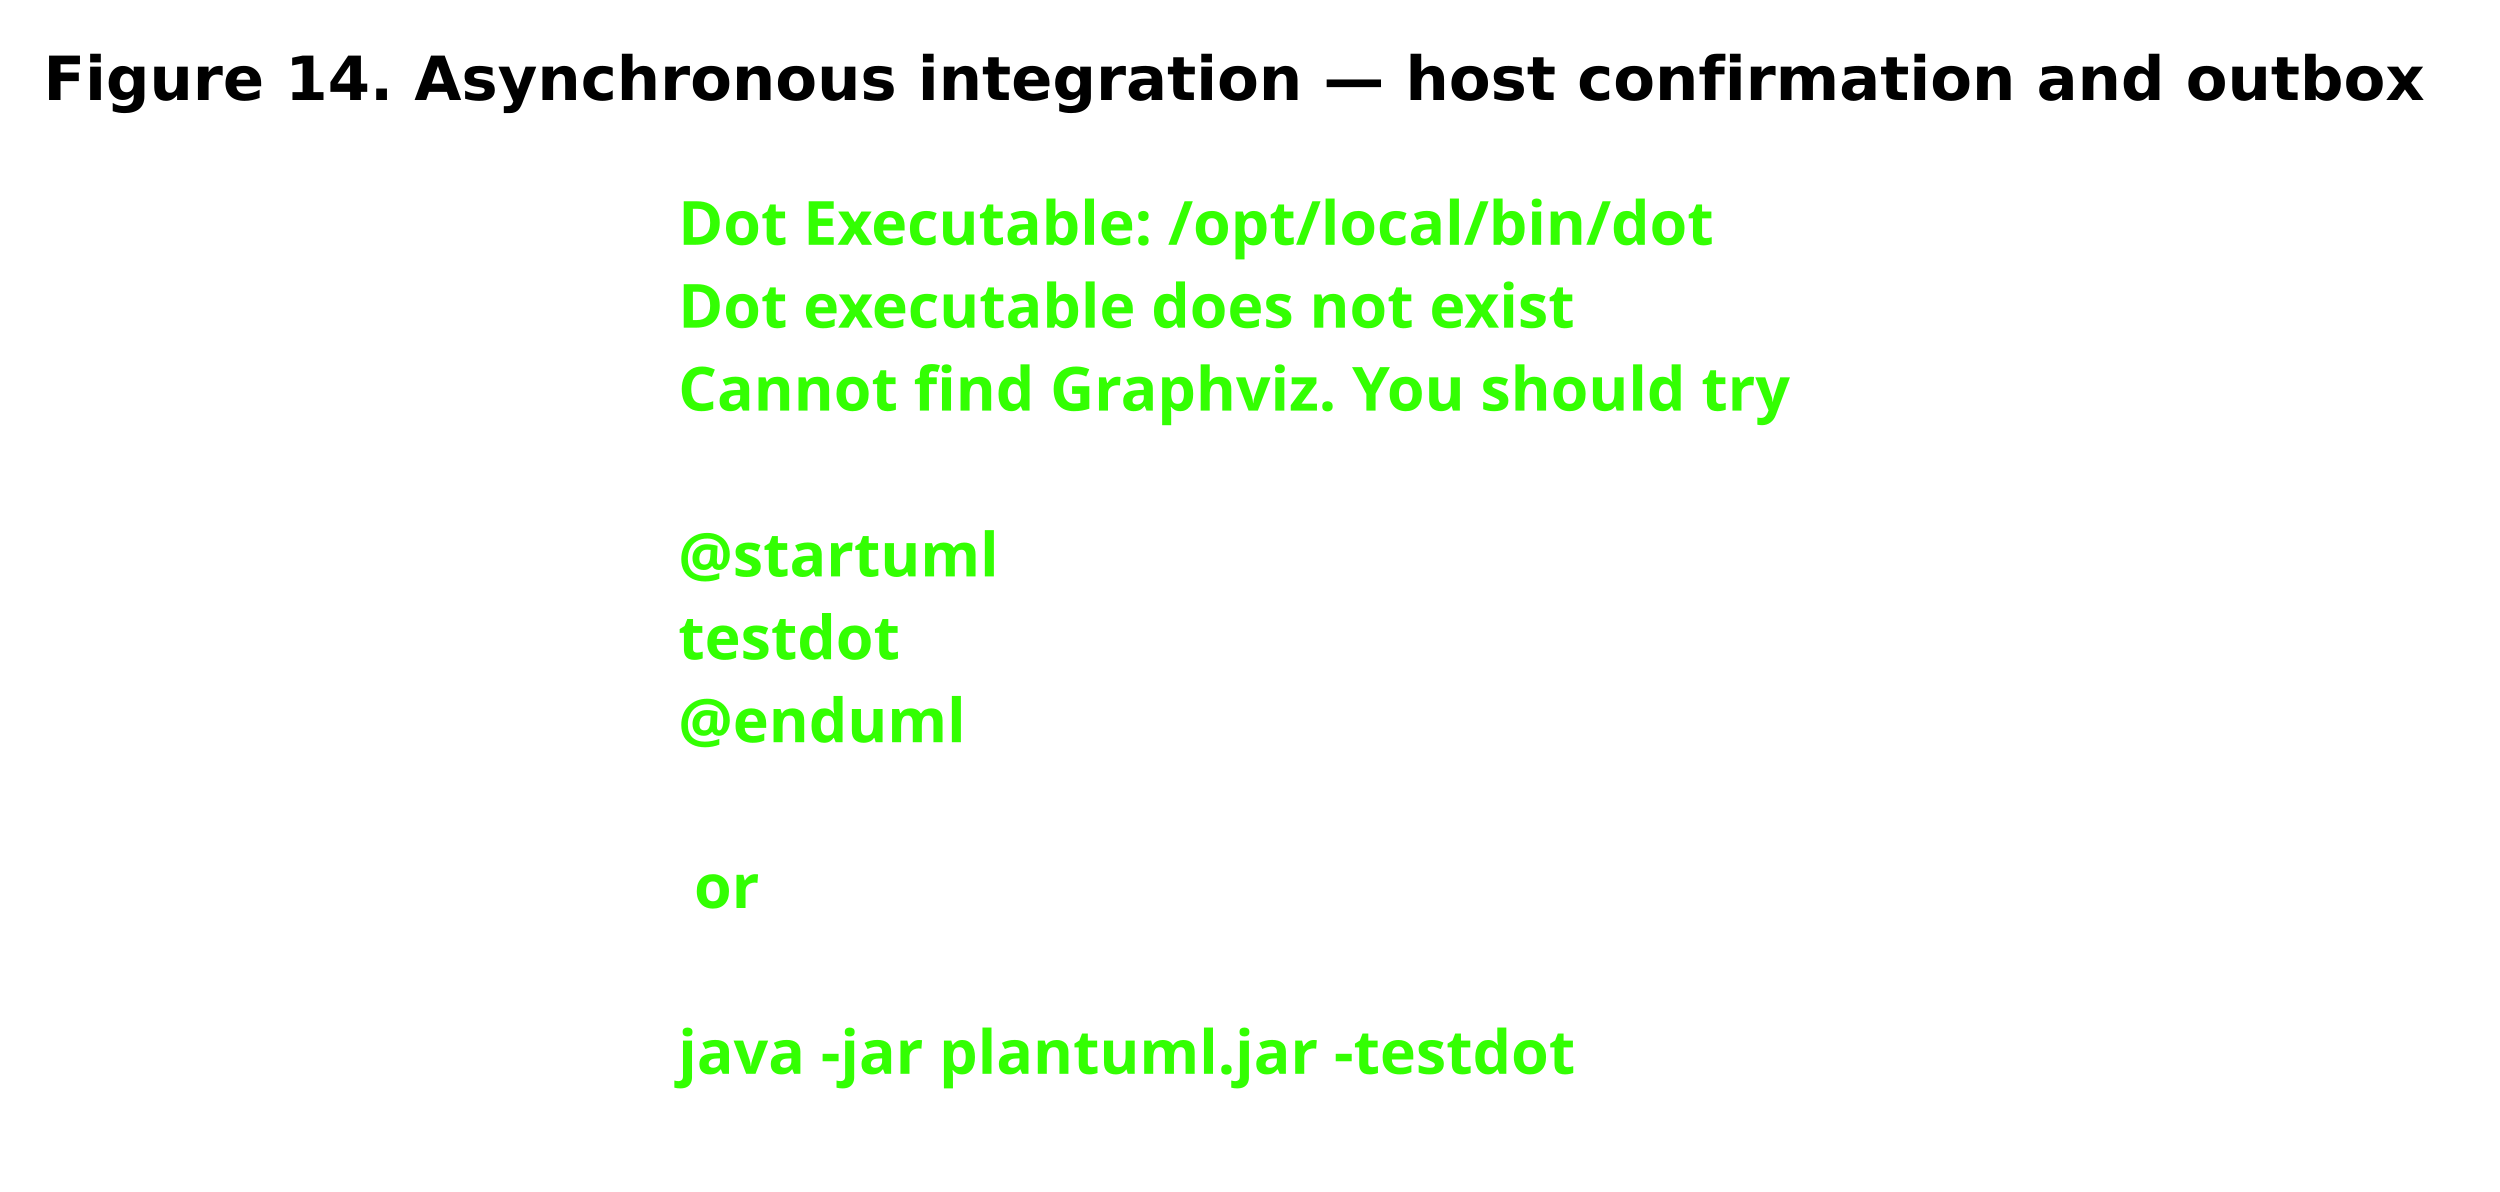
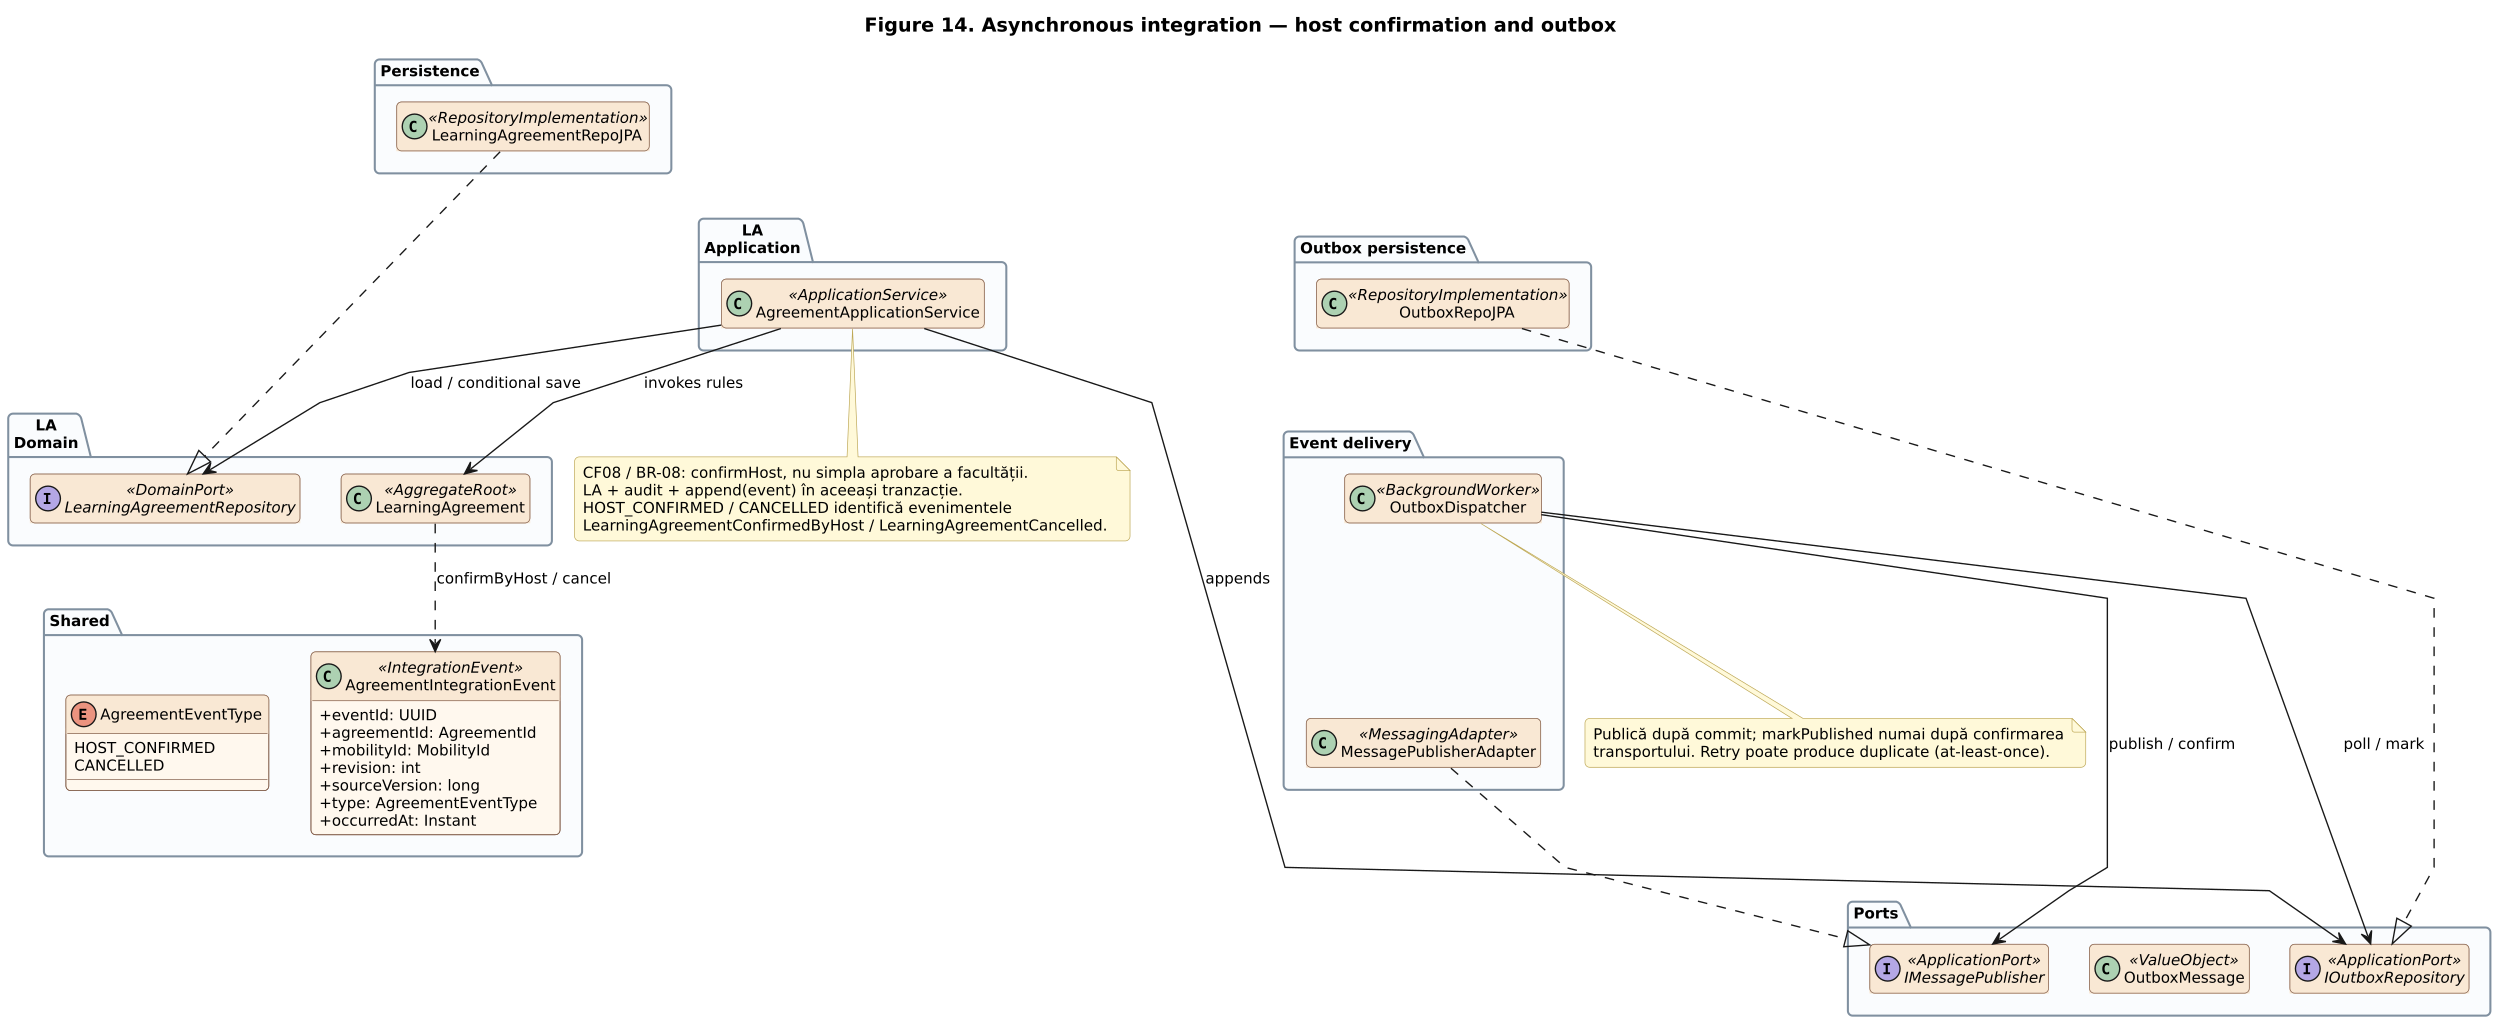
- <svg xmlns="http://www.w3.org/2000/svg" contentStyleType="text/css" data-diagram-type="CLASS" height="274px" preserveAspectRatio="none" style="width:575px;height:274px;background:#FFFFFF;" version="1.1" viewBox="0 0 575 274" width="575px" zoomAndPan="magnify">
+ <svg xmlns="http://www.w3.org/2000/svg" contentStyleType="text/css" data-diagram-type="CLASS" height="746px" preserveAspectRatio="none" style="width:1821px;height:746px;background:#FFFFFF;" version="1.1" viewBox="0 0 1821 746" width="1821px" zoomAndPan="magnify">
  <defs />
  <g>
    <g class="title" data-source-line="1">
-       <text fill="#000000" font-family="DejaVu Sans" font-size="14" font-weight="bold" lengthAdjust="spacing" textLength="547.661" x="10" y="22.995">Figure 14. Asynchronous integration — host confirmation and outbox</text>
-     </g>
-     <text fill="#33FF02" font-family="sans-serif" font-size="14" font-weight="bold" lengthAdjust="spacing" textLength="238.433" x="155.993" y="56.297">Dot Executable: /opt/local/bin/dot</text>
-     <text fill="#33FF02" font-family="sans-serif" font-size="14" font-weight="bold" lengthAdjust="spacing" textLength="207.003" x="155.993" y="75.365">Dot executable does not exist</text>
-     <text fill="#33FF02" font-family="sans-serif" font-size="14" font-weight="bold" lengthAdjust="spacing" textLength="256.675" x="155.993" y="94.433">Cannot find Graphviz. You should try</text>
-     <text fill="#33FF02" font-family="sans-serif" font-size="14" font-weight="bold" lengthAdjust="spacing" textLength="3.64" x="155.993" y="113.501"> </text>
-     <text fill="#33FF02" font-family="sans-serif" font-size="14" font-weight="bold" lengthAdjust="spacing" textLength="73.696" x="155.993" y="132.569">@startuml</text>
-     <text fill="#33FF02" font-family="sans-serif" font-size="14" font-weight="bold" lengthAdjust="spacing" textLength="50.988" x="155.993" y="151.637">testdot</text>
-     <text fill="#33FF02" font-family="sans-serif" font-size="14" font-weight="bold" lengthAdjust="spacing" textLength="66.108" x="155.993" y="170.704">@enduml</text>
-     <text fill="#33FF02" font-family="sans-serif" font-size="14" font-weight="bold" lengthAdjust="spacing" textLength="3.64" x="155.993" y="189.772"> </text>
-     <text fill="#33FF02" font-family="sans-serif" font-size="14" font-weight="bold" lengthAdjust="spacing" textLength="15.022" x="159.633" y="208.84">or</text>
-     <text fill="#33FF02" font-family="sans-serif" font-size="14" font-weight="bold" lengthAdjust="spacing" textLength="3.64" x="155.993" y="227.908"> </text>
-     <text fill="#33FF02" font-family="sans-serif" font-size="14" font-weight="bold" lengthAdjust="spacing" textLength="206.303" x="155.993" y="246.976">java -jar plantuml.jar -testdot</text>
-     <text fill="#33FF02" font-family="sans-serif" font-size="14" font-weight="bold" lengthAdjust="spacing" textLength="3.64" x="155.993" y="266.044"> </text>
+       <text fill="#000000" font-family="DejaVu Sans" font-size="14" font-weight="bold" lengthAdjust="spacing" textLength="547.661" x="629.669" y="22.995">Figure 14. Asynchronous integration — host confirmation and outbox</text>
+     </g>
+     <g class="cluster" data-qualified-name="Shared" data-source-line="3" id="ent0002">
+       <path d="M35.5,443.797 L78.436,443.797 A5.25,5.25 0 0 1 81.936,447.297 L88.936,462.602 L420.5,462.602 A3.5,3.5 0 0 1 424,466.102 L424,620.297 A3.5,3.5 0 0 1 420.5,623.797 L35.5,623.797 A3.5,3.5 0 0 1 32,620.297 L32,447.297 A3.5,3.5 0 0 1 35.5,443.797" fill="#FAFCFE" style="stroke:#8090A0;stroke-width:1.5;" />
+       <line style="stroke:#8090A0;stroke-width:1.5;" x1="32" x2="88.936" y1="462.602" y2="462.602" />
+       <text fill="#000000" font-family="DejaVu Sans" font-size="11" font-weight="bold" lengthAdjust="spacing" textLength="43.935" x="36" y="456.007">Shared</text>
+     </g>
+     <g class="cluster" data-qualified-name="AgreementDomain" data-source-line="5" id="ent0022">
+       <path d="M9.5,301.297 L55.674,301.297 A5.25,5.25 0 0 1 59.174,304.797 L66.174,332.906 L398.5,332.906 A3.5,3.5 0 0 1 402,336.406 L402,393.797 A3.5,3.5 0 0 1 398.5,397.297 L9.5,397.297 A3.5,3.5 0 0 1 6,393.797 L6,304.797 A3.5,3.5 0 0 1 9.5,301.297" fill="#FAFCFE" style="stroke:#8090A0;stroke-width:1.5;" />
+       <line style="stroke:#8090A0;stroke-width:1.5;" x1="6" x2="66.174" y1="332.906" y2="332.906" />
+       <text fill="#000000" font-family="DejaVu Sans" font-size="11" font-weight="bold" lengthAdjust="spacing" textLength="15.523" x="25.826" y="313.507">LA</text>
+       <text fill="#000000" font-family="DejaVu Sans" font-size="11" font-weight="bold" lengthAdjust="spacing" textLength="47.174" x="10" y="326.312">Domain</text>
+     </g>
+     <g class="cluster" data-qualified-name="OutboxContract" data-source-line="4" id="ent0041">
+       <path d="M1349.5,656.797 L1381.35,656.797 A5.25,5.25 0 0 1 1384.85,660.297 L1391.85,675.602 L1810.5,675.602 A3.5,3.5 0 0 1 1814,679.102 L1814,736.297 A3.5,3.5 0 0 1 1810.5,739.797 L1349.5,739.797 A3.5,3.5 0 0 1 1346,736.297 L1346,660.297 A3.5,3.5 0 0 1 1349.5,656.797" fill="#FAFCFE" style="stroke:#8090A0;stroke-width:1.5;" />
+       <line style="stroke:#8090A0;stroke-width:1.5;" x1="1346" x2="1391.85" y1="675.602" y2="675.602" />
+       <text fill="#000000" font-family="DejaVu Sans" font-size="11" font-weight="bold" lengthAdjust="spacing" textLength="32.85" x="1350" y="669.007">Ports</text>
+     </g>
+     <g class="cluster" data-qualified-name="AgreementApplication" data-source-line="16" id="ent0048">
+       <path d="M512.5,159.297 L581.663,159.297 A5.25,5.25 0 0 1 585.163,162.797 L592.163,190.906 L729.5,190.906 A3.5,3.5 0 0 1 733,194.406 L733,251.797 A3.5,3.5 0 0 1 729.5,255.297 L512.5,255.297 A3.5,3.5 0 0 1 509,251.797 L509,162.797 A3.5,3.5 0 0 1 512.5,159.297" fill="#FAFCFE" style="stroke:#8090A0;stroke-width:1.5;" />
+       <line style="stroke:#8090A0;stroke-width:1.5;" x1="509" x2="592.163" y1="190.906" y2="190.906" />
+       <text fill="#000000" font-family="DejaVu Sans" font-size="11" font-weight="bold" lengthAdjust="spacing" textLength="15.523" x="540.32" y="171.507">LA</text>
+       <text fill="#000000" font-family="DejaVu Sans" font-size="11" font-weight="bold" lengthAdjust="spacing" textLength="70.163" x="513" y="184.312">Application</text>
+     </g>
+     <g class="cluster" data-qualified-name="AgreementPersistence" data-source-line="29" id="ent0050">
+       <path d="M276.5,43.297 L347.843,43.297 A5.25,5.25 0 0 1 351.343,46.797 L358.343,62.102 L485.5,62.102 A3.5,3.5 0 0 1 489,65.602 L489,122.797 A3.5,3.5 0 0 1 485.5,126.297 L276.5,126.297 A3.5,3.5 0 0 1 273,122.797 L273,46.797 A3.5,3.5 0 0 1 276.5,43.297" fill="#FAFCFE" style="stroke:#8090A0;stroke-width:1.5;" />
+       <line style="stroke:#8090A0;stroke-width:1.5;" x1="273" x2="358.343" y1="62.102" y2="62.102" />
+       <text fill="#000000" font-family="DejaVu Sans" font-size="11" font-weight="bold" lengthAdjust="spacing" textLength="72.343" x="277" y="55.507">Persistence</text>
+     </g>
+     <g class="cluster" data-qualified-name="OutboxPersistence" data-source-line="40" id="ent0054">
+       <path d="M946.5,172.297 L1066.452,172.297 A5.25,5.25 0 0 1 1069.952,175.797 L1076.952,191.102 L1155.5,191.102 A3.5,3.5 0 0 1 1159,194.602 L1159,251.797 A3.5,3.5 0 0 1 1155.5,255.297 L946.5,255.297 A3.5,3.5 0 0 1 943,251.797 L943,175.797 A3.5,3.5 0 0 1 946.5,172.297" fill="#FAFCFE" style="stroke:#8090A0;stroke-width:1.5;" />
+       <line style="stroke:#8090A0;stroke-width:1.5;" x1="943" x2="1076.952" y1="191.102" y2="191.102" />
+       <text fill="#000000" font-family="DejaVu Sans" font-size="11" font-weight="bold" lengthAdjust="spacing" textLength="120.952" x="947" y="184.507">Outbox persistence</text>
+     </g>
+     <g class="cluster" data-qualified-name="AgreementDelivery" data-source-line="47" id="ent0056">
+       <path d="M938.5,314.297 L1026.666,314.297 A5.25,5.25 0 0 1 1030.166,317.797 L1037.166,333.102 L1135.5,333.102 A3.5,3.5 0 0 1 1139,336.602 L1139,571.797 A3.5,3.5 0 0 1 1135.5,575.297 L938.5,575.297 A3.5,3.5 0 0 1 935,571.797 L935,317.797 A3.5,3.5 0 0 1 938.5,314.297" fill="#FAFCFE" style="stroke:#8090A0;stroke-width:1.5;" />
+       <line style="stroke:#8090A0;stroke-width:1.5;" x1="935" x2="1037.166" y1="333.102" y2="333.102" />
+       <text fill="#000000" font-family="DejaVu Sans" font-size="11" font-weight="bold" lengthAdjust="spacing" textLength="89.165" x="939" y="326.507">Event delivery</text>
+     </g>
+     <g class="entity" data-qualified-name="Shared.AgreementIntegrationEvent" data-source-line="48" id="ent0014">
+       <rect fill="#FFF8EE" height="133.242" rx="3.5" ry="3.5" style="stroke:#805B47;stroke-width:0.5;" width="181.458" x="226.5" y="474.797" />
+       <rect fill="#F9E8D4" height="35.609" rx="3.5" ry="3.5" style="stroke:#F9E8D4;stroke-width:0.5;" width="181.458" x="226.5" y="474.797" />
+       <rect fill="#F9E8D4" height="3.5" style="stroke:#F9E8D4;stroke-width:0.5;" width="181.458" x="226.5" y="506.906" />
+       <rect fill="none" height="133.242" rx="3.5" ry="3.5" style="stroke:#805B47;stroke-width:0.5;" width="181.458" x="226.5" y="474.797" />
+       <ellipse cx="239.5" cy="492.602" fill="#ADD1B2" rx="9" ry="9" style="stroke:#181818;stroke-width:1;" />
+       <path d="M240.812,496.367 Q240.438,496.57 240.016,496.664 Q239.609,496.758 239.141,496.758 Q237.531,496.758 236.672,495.695 Q235.812,494.617 235.812,492.602 Q235.812,490.57 236.672,489.508 Q237.531,488.43 239.141,488.43 Q239.609,488.43 240.016,488.539 Q240.438,488.633 240.812,488.82 L240.812,490.586 Q240.391,490.211 240,490.039 Q239.625,489.867 239.219,489.867 Q238.359,489.867 237.906,490.555 Q237.469,491.242 237.469,492.602 Q237.469,493.961 237.906,494.648 Q238.359,495.336 239.219,495.336 Q239.625,495.336 240,495.164 Q240.391,494.992 240.812,494.602 L240.812,496.367 Z " fill="#000000" />
+       <text fill="#000000" font-family="DejaVu Sans" font-size="11" font-style="italic" lengthAdjust="spacing" textLength="105.703" x="275.377" y="490.007">«IntegrationEvent»</text>
+       <text fill="#000000" font-family="DejaVu Sans" font-size="11" lengthAdjust="spacing" textLength="153.458" x="251.5" y="502.812">AgreementIntegrationEvent</text>
+       <line style="stroke:#805B47;stroke-width:0.5;" x1="227.5" x2="406.957" y1="510.406" y2="510.406" />
+       <text fill="#000000" font-family="DejaVu Sans" font-size="11" lengthAdjust="spacing" textLength="85.793" x="232.5" y="524.617">+eventId: UUID</text>
+       <text fill="#000000" font-family="DejaVu Sans" font-size="11" lengthAdjust="spacing" textLength="158.753" x="232.5" y="537.421">+agreementId: AgreementId</text>
+       <text fill="#000000" font-family="DejaVu Sans" font-size="11" lengthAdjust="spacing" textLength="124.486" x="232.5" y="550.226">+mobilityId: MobilityId</text>
+       <text fill="#000000" font-family="DejaVu Sans" font-size="11" lengthAdjust="spacing" textLength="74.105" x="232.5" y="563.031">+revision: int</text>
+       <text fill="#000000" font-family="DejaVu Sans" font-size="11" lengthAdjust="spacing" textLength="118.234" x="232.5" y="575.835">+sourceVersion: long</text>
+       <text fill="#000000" font-family="DejaVu Sans" font-size="11" lengthAdjust="spacing" textLength="160.816" x="232.5" y="588.64">+type: AgreementEventType</text>
+       <text fill="#000000" font-family="DejaVu Sans" font-size="11" lengthAdjust="spacing" textLength="115.135" x="232.5" y="601.445">+occurredAt: Instant</text>
+     </g>
+     <g class="entity" data-qualified-name="Shared.AgreementEventType" data-source-line="57" id="ent0015">
+       <rect fill="#FFF8EE" height="69.609" rx="3.5" ry="3.5" style="stroke:#805B47;stroke-width:0.5;" width="147.824" x="48" y="506.297" />
+       <rect fill="#F9E8D4" height="28" rx="3.5" ry="3.5" style="stroke:#F9E8D4;stroke-width:0.5;" width="147.824" x="48" y="506.297" />
+       <rect fill="#F9E8D4" height="3.5" style="stroke:#F9E8D4;stroke-width:0.5;" width="147.824" x="48" y="530.797" />
+       <rect fill="none" height="69.609" rx="3.5" ry="3.5" style="stroke:#805B47;stroke-width:0.5;" width="147.824" x="48" y="506.297" />
+       <ellipse cx="61" cy="520.297" fill="#EB937F" rx="9" ry="9" style="stroke:#181818;stroke-width:1;" />
+       <path d="M62.891,524.297 L57.906,524.297 L57.906,516.281 L62.891,516.281 L62.891,517.672 L59.484,517.672 L59.484,519.406 L62.578,519.406 L62.578,520.797 L59.484,520.797 L59.484,522.906 L62.891,522.906 L62.891,524.297 Z " fill="#000000" />
+       <text fill="#000000" font-family="DejaVu Sans" font-size="11" lengthAdjust="spacing" textLength="119.824" x="73" y="524.105">AgreementEventType</text>
+       <line style="stroke:#805B47;stroke-width:0.5;" x1="49" x2="194.824" y1="534.297" y2="534.297" />
+       <text fill="#000000" font-family="DejaVu Sans" font-size="11" lengthAdjust="spacing" textLength="102.824" x="54" y="548.507">HOST_CONFIRMED</text>
+       <text fill="#000000" font-family="DejaVu Sans" font-size="11" lengthAdjust="spacing" textLength="65.742" x="54" y="561.312">CANCELLED</text>
+       <line style="stroke:#805B47;stroke-width:0.5;" x1="49" x2="194.824" y1="567.906" y2="567.906" />
+     </g>
+     <g class="entity" data-qualified-name="AgreementDomain.LearningAgreement" data-source-line="6" id="ent0023">
+       <rect fill="#FFF8EE" height="35.609" rx="3.5" ry="3.5" style="stroke:#805B47;stroke-width:0.5;" width="137.474" x="248.5" y="345.297" />
+       <rect fill="#F9E8D4" height="35.609" rx="3.5" ry="3.5" style="stroke:#F9E8D4;stroke-width:0.5;" width="137.474" x="248.5" y="345.297" />
+       <rect fill="#F9E8D4" height="3.5" style="stroke:#F9E8D4;stroke-width:0.5;" width="137.474" x="248.5" y="377.406" />
+       <rect fill="none" height="35.609" rx="3.5" ry="3.5" style="stroke:#805B47;stroke-width:0.5;" width="137.474" x="248.5" y="345.297" />
+       <ellipse cx="261.5" cy="363.102" fill="#ADD1B2" rx="9" ry="9" style="stroke:#181818;stroke-width:1;" />
+       <path d="M262.812,366.867 Q262.438,367.07 262.016,367.164 Q261.609,367.258 261.141,367.258 Q259.531,367.258 258.672,366.195 Q257.812,365.117 257.812,363.102 Q257.812,361.07 258.672,360.008 Q259.531,358.93 261.141,358.93 Q261.609,358.93 262.016,359.039 Q262.438,359.133 262.812,359.32 L262.812,361.086 Q262.391,360.711 262,360.539 Q261.625,360.367 261.219,360.367 Q260.359,360.367 259.906,361.055 Q259.469,361.742 259.469,363.102 Q259.469,364.461 259.906,365.148 Q260.359,365.836 261.219,365.836 Q261.625,365.836 262,365.664 Q262.391,365.492 262.812,365.102 L262.812,366.867 Z " fill="#000000" />
+       <text fill="#000000" font-family="DejaVu Sans" font-size="11" font-style="italic" lengthAdjust="spacing" textLength="96.578" x="279.948" y="360.507">«AggregateRoot»</text>
+       <text fill="#000000" font-family="DejaVu Sans" font-size="11" lengthAdjust="spacing" textLength="109.474" x="273.5" y="373.312">LearningAgreement</text>
+     </g>
+     <g class="entity" data-qualified-name="AgreementDomain.LearningAgreementRepository" data-source-line="42" id="ent0026">
+       <rect fill="#FFF8EE" height="35.609" rx="3.5" ry="3.5" style="stroke:#805B47;stroke-width:0.5;" width="196.459" x="22" y="345.297" />
+       <rect fill="#F9E8D4" height="35.609" rx="3.5" ry="3.5" style="stroke:#F9E8D4;stroke-width:0.5;" width="196.459" x="22" y="345.297" />
+       <rect fill="#F9E8D4" height="3.5" style="stroke:#F9E8D4;stroke-width:0.5;" width="196.459" x="22" y="377.406" />
+       <rect fill="none" height="35.609" rx="3.5" ry="3.5" style="stroke:#805B47;stroke-width:0.5;" width="196.459" x="22" y="345.297" />
+       <ellipse cx="35" cy="363.102" fill="#B4A7E5" rx="9" ry="9" style="stroke:#181818;stroke-width:1;" />
+       <path d="M31.922,360.477 L31.922,359.086 L36.703,359.086 L36.703,360.477 L35.109,360.477 L35.109,365.711 L36.703,365.711 L36.703,367.102 L31.922,367.102 L31.922,365.711 L33.516,365.711 L33.516,360.477 L31.922,360.477 Z " fill="#000000" />
+       <text fill="#000000" font-family="DejaVu Sans" font-size="11" font-style="italic" lengthAdjust="spacing" textLength="78.461" x="91.999" y="360.507">«DomainPort»</text>
+       <text fill="#000000" font-family="DejaVu Sans" font-size="11" font-style="italic" lengthAdjust="spacing" textLength="168.459" x="47" y="373.312">LearningAgreementRepository</text>
+     </g>
+     <g class="entity" data-qualified-name="OutboxContract.IOutboxRepository" data-source-line="5" id="ent0042">
+       <rect fill="#FFF8EE" height="35.609" rx="3.5" ry="3.5" style="stroke:#805B47;stroke-width:0.5;" width="130.394" x="1668" y="687.797" />
+       <rect fill="#F9E8D4" height="35.609" rx="3.5" ry="3.5" style="stroke:#F9E8D4;stroke-width:0.5;" width="130.394" x="1668" y="687.797" />
+       <rect fill="#F9E8D4" height="3.5" style="stroke:#F9E8D4;stroke-width:0.5;" width="130.394" x="1668" y="719.906" />
+       <rect fill="none" height="35.609" rx="3.5" ry="3.5" style="stroke:#805B47;stroke-width:0.5;" width="130.394" x="1668" y="687.797" />
+       <ellipse cx="1681" cy="705.602" fill="#B4A7E5" rx="9" ry="9" style="stroke:#181818;stroke-width:1;" />
+       <path d="M1677.922,702.977 L1677.922,701.586 L1682.703,701.586 L1682.703,702.977 L1681.109,702.977 L1681.109,708.211 L1682.703,708.211 L1682.703,709.602 L1677.922,709.602 L1677.922,708.211 L1679.516,708.211 L1679.516,702.977 L1677.922,702.977 Z " fill="#000000" />
+       <text fill="#000000" font-family="DejaVu Sans" font-size="11" font-style="italic" lengthAdjust="spacing" textLength="97.238" x="1695.578" y="703.007">«ApplicationPort»</text>
+       <text fill="#000000" font-family="DejaVu Sans" font-size="11" font-style="italic" lengthAdjust="spacing" textLength="102.394" x="1693" y="715.812">IOutboxRepository</text>
+     </g>
+     <g class="entity" data-qualified-name="OutboxContract.OutboxMessage" data-source-line="10" id="ent0043">
+       <rect fill="#FFF8EE" height="35.609" rx="3.5" ry="3.5" style="stroke:#805B47;stroke-width:0.5;" width="116.376" x="1522" y="687.797" />
+       <rect fill="#F9E8D4" height="35.609" rx="3.5" ry="3.5" style="stroke:#F9E8D4;stroke-width:0.5;" width="116.376" x="1522" y="687.797" />
+       <rect fill="#F9E8D4" height="3.5" style="stroke:#F9E8D4;stroke-width:0.5;" width="116.376" x="1522" y="719.906" />
+       <rect fill="none" height="35.609" rx="3.5" ry="3.5" style="stroke:#805B47;stroke-width:0.5;" width="116.376" x="1522" y="687.797" />
+       <ellipse cx="1535" cy="705.602" fill="#ADD1B2" rx="9" ry="9" style="stroke:#181818;stroke-width:1;" />
+       <path d="M1536.312,709.367 Q1535.938,709.57 1535.516,709.664 Q1535.109,709.758 1534.641,709.758 Q1533.031,709.758 1532.172,708.695 Q1531.312,707.617 1531.312,705.602 Q1531.312,703.57 1532.172,702.508 Q1533.031,701.43 1534.641,701.43 Q1535.109,701.43 1535.516,701.539 Q1535.938,701.633 1536.312,701.82 L1536.312,703.586 Q1535.891,703.211 1535.5,703.039 Q1535.125,702.867 1534.719,702.867 Q1533.859,702.867 1533.406,703.555 Q1532.969,704.242 1532.969,705.602 Q1532.969,706.961 1533.406,707.648 Q1533.859,708.336 1534.719,708.336 Q1535.125,708.336 1535.5,708.164 Q1535.891,707.992 1536.312,707.602 L1536.312,709.367 Z " fill="#000000" />
+       <text fill="#000000" font-family="DejaVu Sans" font-size="11" font-style="italic" lengthAdjust="spacing" textLength="80.464" x="1550.956" y="703.007">«ValueObject»</text>
+       <text fill="#000000" font-family="DejaVu Sans" font-size="11" lengthAdjust="spacing" textLength="88.376" x="1547" y="715.812">OutboxMessage</text>
+     </g>
+     <g class="entity" data-qualified-name="OutboxContract.IMessagePublisher" data-source-line="14" id="ent0044">
+       <rect fill="#FFF8EE" height="35.609" rx="3.5" ry="3.5" style="stroke:#805B47;stroke-width:0.5;" width="130.148" x="1362" y="687.797" />
+       <rect fill="#F9E8D4" height="35.609" rx="3.5" ry="3.5" style="stroke:#F9E8D4;stroke-width:0.5;" width="130.148" x="1362" y="687.797" />
+       <rect fill="#F9E8D4" height="3.5" style="stroke:#F9E8D4;stroke-width:0.5;" width="130.148" x="1362" y="719.906" />
+       <rect fill="none" height="35.609" rx="3.5" ry="3.5" style="stroke:#805B47;stroke-width:0.5;" width="130.148" x="1362" y="687.797" />
+       <ellipse cx="1375" cy="705.602" fill="#B4A7E5" rx="9" ry="9" style="stroke:#181818;stroke-width:1;" />
+       <path d="M1371.922,702.977 L1371.922,701.586 L1376.703,701.586 L1376.703,702.977 L1375.109,702.977 L1375.109,708.211 L1376.703,708.211 L1376.703,709.602 L1371.922,709.602 L1371.922,708.211 L1373.516,708.211 L1373.516,702.977 L1371.922,702.977 Z " fill="#000000" />
+       <text fill="#000000" font-family="DejaVu Sans" font-size="11" font-style="italic" lengthAdjust="spacing" textLength="97.238" x="1389.455" y="703.007">«ApplicationPort»</text>
+       <text fill="#000000" font-family="DejaVu Sans" font-size="11" font-style="italic" lengthAdjust="spacing" textLength="102.147" x="1387" y="715.812">IMessagePublisher</text>
+     </g>
+     <g class="entity" data-qualified-name="AgreementApplication.AgreementApplicationService" data-source-line="17" id="ent0049">
+       <rect fill="#FFF8EE" height="35.609" rx="3.5" ry="3.5" style="stroke:#805B47;stroke-width:0.5;" width="191.448" x="525.5" y="203.297" />
+       <rect fill="#F9E8D4" height="35.609" rx="3.5" ry="3.5" style="stroke:#F9E8D4;stroke-width:0.5;" width="191.448" x="525.5" y="203.297" />
+       <rect fill="#F9E8D4" height="3.5" style="stroke:#F9E8D4;stroke-width:0.5;" width="191.448" x="525.5" y="235.406" />
+       <rect fill="none" height="35.609" rx="3.5" ry="3.5" style="stroke:#805B47;stroke-width:0.5;" width="191.448" x="525.5" y="203.297" />
+       <ellipse cx="538.5" cy="221.102" fill="#ADD1B2" rx="9" ry="9" style="stroke:#181818;stroke-width:1;" />
+       <path d="M539.812,224.867 Q539.438,225.07 539.016,225.164 Q538.609,225.258 538.141,225.258 Q536.531,225.258 535.672,224.195 Q534.812,223.117 534.812,221.102 Q534.812,219.07 535.672,218.008 Q536.531,216.93 538.141,216.93 Q538.609,216.93 539.016,217.039 Q539.438,217.133 539.812,217.32 L539.812,219.086 Q539.391,218.711 539,218.539 Q538.625,218.367 538.219,218.367 Q537.359,218.367 536.906,219.055 Q536.469,219.742 536.469,221.102 Q536.469,222.461 536.906,223.148 Q537.359,223.836 538.219,223.836 Q538.625,223.836 539,223.664 Q539.391,223.492 539.812,223.102 L539.812,224.867 Z " fill="#000000" />
+       <text fill="#000000" font-family="DejaVu Sans" font-size="11" font-style="italic" lengthAdjust="spacing" textLength="115.693" x="574.377" y="218.507">«ApplicationService»</text>
+       <text fill="#000000" font-family="DejaVu Sans" font-size="11" lengthAdjust="spacing" textLength="163.448" x="550.5" y="231.312">AgreementApplicationService</text>
+     </g>
+     <g class="entity" data-qualified-name="AgreementPersistence.LearningAgreementRepoJPA" data-source-line="30" id="ent0051">
+       <rect fill="#FFF8EE" height="35.609" rx="3.5" ry="3.5" style="stroke:#805B47;stroke-width:0.5;" width="183.908" x="289" y="74.297" />
+       <rect fill="#F9E8D4" height="35.609" rx="3.5" ry="3.5" style="stroke:#F9E8D4;stroke-width:0.5;" width="183.908" x="289" y="74.297" />
+       <rect fill="#F9E8D4" height="3.5" style="stroke:#F9E8D4;stroke-width:0.5;" width="183.908" x="289" y="106.406" />
+       <rect fill="none" height="35.609" rx="3.5" ry="3.5" style="stroke:#805B47;stroke-width:0.5;" width="183.908" x="289" y="74.297" />
+       <ellipse cx="302" cy="92.102" fill="#ADD1B2" rx="9" ry="9" style="stroke:#181818;stroke-width:1;" />
+       <path d="M303.312,95.867 Q302.938,96.07 302.516,96.164 Q302.109,96.258 301.641,96.258 Q300.031,96.258 299.172,95.195 Q298.312,94.117 298.312,92.102 Q298.312,90.07 299.172,89.008 Q300.031,87.93 301.641,87.93 Q302.109,87.93 302.516,88.039 Q302.938,88.133 303.312,88.32 L303.312,90.086 Q302.891,89.711 302.5,89.539 Q302.125,89.367 301.719,89.367 Q300.859,89.367 300.406,90.055 Q299.969,90.742 299.969,92.102 Q299.969,93.461 300.406,94.148 Q300.859,94.836 301.719,94.836 Q302.125,94.836 302.5,94.664 Q302.891,94.492 303.312,94.102 L303.312,95.867 Z " fill="#000000" />
+       <text fill="#000000" font-family="DejaVu Sans" font-size="11" font-style="italic" lengthAdjust="spacing" textLength="159.908" x="312" y="89.507">«RepositoryImplementation»</text>
+       <text fill="#000000" font-family="DejaVu Sans" font-size="11" lengthAdjust="spacing" textLength="154.999" x="314.455" y="102.312">LearningAgreementRepoJPA</text>
+     </g>
+     <g class="entity" data-qualified-name="OutboxPersistence.OutboxRepoJPA" data-source-line="41" id="ent0055">
+       <rect fill="#FFF8EE" height="35.609" rx="3.5" ry="3.5" style="stroke:#805B47;stroke-width:0.5;" width="183.908" x="959" y="203.297" />
+       <rect fill="#F9E8D4" height="35.609" rx="3.5" ry="3.5" style="stroke:#F9E8D4;stroke-width:0.5;" width="183.908" x="959" y="203.297" />
+       <rect fill="#F9E8D4" height="3.5" style="stroke:#F9E8D4;stroke-width:0.5;" width="183.908" x="959" y="235.406" />
+       <rect fill="none" height="35.609" rx="3.5" ry="3.5" style="stroke:#805B47;stroke-width:0.5;" width="183.908" x="959" y="203.297" />
+       <ellipse cx="972" cy="221.102" fill="#ADD1B2" rx="9" ry="9" style="stroke:#181818;stroke-width:1;" />
+       <path d="M973.312,224.867 Q972.938,225.07 972.516,225.164 Q972.109,225.258 971.641,225.258 Q970.031,225.258 969.172,224.195 Q968.312,223.117 968.312,221.102 Q968.312,219.07 969.172,218.008 Q970.031,216.93 971.641,216.93 Q972.109,216.93 972.516,217.039 Q972.938,217.133 973.312,217.32 L973.312,219.086 Q972.891,218.711 972.5,218.539 Q972.125,218.367 971.719,218.367 Q970.859,218.367 970.406,219.055 Q969.969,219.742 969.969,221.102 Q969.969,222.461 970.406,223.148 Q970.859,223.836 971.719,223.836 Q972.125,223.836 972.5,223.664 Q972.891,223.492 973.312,223.102 L973.312,224.867 Z " fill="#000000" />
+       <text fill="#000000" font-family="DejaVu Sans" font-size="11" font-style="italic" lengthAdjust="spacing" textLength="159.908" x="982" y="218.507">«RepositoryImplementation»</text>
+       <text fill="#000000" font-family="DejaVu Sans" font-size="11" lengthAdjust="spacing" textLength="85.69" x="1019.109" y="231.312">OutboxRepoJPA</text>
+     </g>
+     <g class="entity" data-qualified-name="AgreementDelivery.OutboxDispatcher" data-source-line="48" id="ent0057">
+       <rect fill="#FFF8EE" height="35.609" rx="3.5" ry="3.5" style="stroke:#805B47;stroke-width:0.5;" width="143.233" x="979.5" y="345.297" />
+       <rect fill="#F9E8D4" height="35.609" rx="3.5" ry="3.5" style="stroke:#F9E8D4;stroke-width:0.5;" width="143.233" x="979.5" y="345.297" />
+       <rect fill="#F9E8D4" height="3.5" style="stroke:#F9E8D4;stroke-width:0.5;" width="143.233" x="979.5" y="377.406" />
+       <rect fill="none" height="35.609" rx="3.5" ry="3.5" style="stroke:#805B47;stroke-width:0.5;" width="143.233" x="979.5" y="345.297" />
+       <ellipse cx="992.5" cy="363.102" fill="#ADD1B2" rx="9" ry="9" style="stroke:#181818;stroke-width:1;" />
+       <path d="M993.812,366.867 Q993.438,367.07 993.016,367.164 Q992.609,367.258 992.141,367.258 Q990.531,367.258 989.672,366.195 Q988.812,365.117 988.812,363.102 Q988.812,361.07 989.672,360.008 Q990.531,358.93 992.141,358.93 Q992.609,358.93 993.016,359.039 Q993.438,359.133 993.812,359.32 L993.812,361.086 Q993.391,360.711 993,360.539 Q992.625,360.367 992.219,360.367 Q991.359,360.367 990.906,361.055 Q990.469,361.742 990.469,363.102 Q990.469,364.461 990.906,365.148 Q991.359,365.836 992.219,365.836 Q992.625,365.836 993,365.664 Q993.391,365.492 993.812,365.102 L993.812,366.867 Z " fill="#000000" />
+       <text fill="#000000" font-family="DejaVu Sans" font-size="11" font-style="italic" lengthAdjust="spacing" textLength="119.233" x="1002.5" y="360.507">«BackgroundWorker»</text>
+       <text fill="#000000" font-family="DejaVu Sans" font-size="11" lengthAdjust="spacing" textLength="99.768" x="1012.232" y="373.312">OutboxDispatcher</text>
+     </g>
+     <g class="entity" data-qualified-name="AgreementDelivery.MessagePublisherAdapter" data-source-line="51" id="ent0058">
+       <rect fill="#FFF8EE" height="35.609" rx="3.5" ry="3.5" style="stroke:#805B47;stroke-width:0.5;" width="170.737" x="951.5" y="523.297" />
+       <rect fill="#F9E8D4" height="35.609" rx="3.5" ry="3.5" style="stroke:#F9E8D4;stroke-width:0.5;" width="170.737" x="951.5" y="523.297" />
+       <rect fill="#F9E8D4" height="3.5" style="stroke:#F9E8D4;stroke-width:0.5;" width="170.737" x="951.5" y="555.406" />
+       <rect fill="none" height="35.609" rx="3.5" ry="3.5" style="stroke:#805B47;stroke-width:0.5;" width="170.737" x="951.5" y="523.297" />
+       <ellipse cx="964.5" cy="541.102" fill="#ADD1B2" rx="9" ry="9" style="stroke:#181818;stroke-width:1;" />
+       <path d="M965.812,544.867 Q965.438,545.07 965.016,545.164 Q964.609,545.258 964.141,545.258 Q962.531,545.258 961.672,544.195 Q960.812,543.117 960.812,541.102 Q960.812,539.07 961.672,538.008 Q962.531,536.93 964.141,536.93 Q964.609,536.93 965.016,537.039 Q965.438,537.133 965.812,537.32 L965.812,539.086 Q965.391,538.711 965,538.539 Q964.625,538.367 964.219,538.367 Q963.359,538.367 962.906,539.055 Q962.469,539.742 962.469,541.102 Q962.469,542.461 962.906,543.148 Q963.359,543.836 964.219,543.836 Q964.625,543.836 965,543.664 Q965.391,543.492 965.812,543.102 L965.812,544.867 Z " fill="#000000" />
+       <text fill="#000000" font-family="DejaVu Sans" font-size="11" font-style="italic" lengthAdjust="spacing" textLength="115.865" x="989.936" y="538.507">«MessagingAdapter»</text>
+       <text fill="#000000" font-family="DejaVu Sans" font-size="11" lengthAdjust="spacing" textLength="142.737" x="976.5" y="551.312">MessagePublisherAdapter</text>
+     </g>
+     <g class="entity" data-qualified-name="GMN73" data-source-line="31" id="ent0074">
+       <path d="M418.5,336.297 L418.5,390.516 A3.5,3.5 0 0 0 422,394.016 L819.614,394.016 A3.5,3.5 0 0 0 823.114,390.516 L823.114,342.797 L813.114,332.797 L625,332.797 L621,239.467 L617,332.797 L422,332.797 A3.5,3.5 0 0 0 418.5,336.297" fill="#FFF9D9" style="stroke:#BDA755;stroke-width:0.5;" />
+       <path d="M813.114,332.797 L813.114,341.047 A1.75,1.75 0 0 0 814.864,342.797 L823.114,342.797 L813.114,332.797" fill="#FFF9D9" style="stroke:#BDA755;stroke-width:0.5;" />
+       <text fill="#000000" font-family="DejaVu Sans" font-size="11" lengthAdjust="spacing" textLength="325.623" x="424.5" y="348.007">CF08 / BR-08: confirmHost, nu simpla aprobare a facultății.</text>
+       <text fill="#000000" font-family="DejaVu Sans" font-size="11" lengthAdjust="spacing" textLength="276.59" x="424.5" y="360.812">LA + audit + append(event) în aceeași tranzacție.</text>
+       <text fill="#000000" font-family="DejaVu Sans" font-size="11" lengthAdjust="spacing" textLength="312.555" x="424.5" y="373.617">HOST_CONFIRMED / CANCELLED identifică evenimentele</text>
+       <text fill="#000000" font-family="DejaVu Sans" font-size="11" lengthAdjust="spacing" textLength="383.614" x="424.5" y="386.421">LearningAgreementConfirmedByHost / LearningAgreementCancelled.</text>
+     </g>
+     <g class="entity" data-qualified-name="GMN76" data-source-line="37" id="ent0077">
+       <path d="M1154.5,526.797 L1154.5,555.406 A3.5,3.5 0 0 0 1158,558.906 L1515.75,558.906 A3.5,3.5 0 0 0 1519.25,555.406 L1519.25,533.297 L1509.25,523.297 L1313.3,523.297 L1078.68,381.337 L1305.3,523.297 L1158,523.297 A3.5,3.5 0 0 0 1154.5,526.797" fill="#FFF9D9" style="stroke:#BDA755;stroke-width:0.5;" />
+       <path d="M1509.25,523.297 L1509.25,531.547 A1.75,1.75 0 0 0 1511,533.297 L1519.25,533.297 L1509.25,523.297" fill="#FFF9D9" style="stroke:#BDA755;stroke-width:0.5;" />
+       <text fill="#000000" font-family="DejaVu Sans" font-size="11" lengthAdjust="spacing" textLength="343.75" x="1160.5" y="538.507">Publică după commit; markPublished numai după confirmarea</text>
+       <text fill="#000000" font-family="DejaVu Sans" font-size="11" lengthAdjust="spacing" textLength="333.271" x="1160.5" y="551.312">transportului. Retry poate produce duplicate (at-least-once).</text>
+     </g>
+     <g class="link" data-entity-1="ent0051" data-entity-2="ent0026" data-link-type="extension" data-source-line="55" id="lnk59">
+       <path codeLine="55" d="M364.28,110.537 C317.13,159.117 196.096,283.88 149.116,332.29" fill="none" id="LearningAgreementRepoJPA-to-LearningAgreementRepository" style="stroke:#181818;stroke-width:1;stroke-dasharray:7,7;" />
+       <polygon fill="none" points="136.58,345.207,153.422,336.468,144.81,328.111,136.58,345.207" style="stroke:#181818;stroke-width:1;" />
+     </g>
+     <g class="link" data-entity-1="ent0055" data-entity-2="ent0042" data-link-type="extension" data-source-line="57" id="lnk61">
+       <path codeLine="57" d="M1108.56,239.317 C1279.61,289.897 1773,435.797 1773,435.797 C1773,435.797 1773,631.797 1773,631.797 C1773,631.797 1762.959,650.121 1751.13,671.711" fill="none" id="OutboxRepoJPA-to-IOutboxRepository" style="stroke:#181818;stroke-width:1;stroke-dasharray:7,7;" />
+       <polygon fill="none" points="1742.48,687.497,1756.391,674.595,1745.868,668.828,1742.48,687.497" style="stroke:#181818;stroke-width:1;" />
+     </g>
+     <g class="link" data-entity-1="ent0058" data-entity-2="ent0044" data-link-type="extension" data-source-line="58" id="lnk62">
+       <path codeLine="58" d="M1056.86,559.557 C1086.79,585.557 1140,631.797 1140,631.797 C1140,631.797 1259.755,662.26 1344.436,683.799" fill="none" id="MessagePublisherAdapter-to-IMessagePublisher" style="stroke:#181818;stroke-width:1;stroke-dasharray:7,7;" />
+       <polygon fill="none" points="1361.88,688.237,1345.915,677.985,1342.956,689.614,1361.88,688.237" style="stroke:#181818;stroke-width:1;" />
+     </g>
+     <g class="link" data-entity-1="ent0049" data-entity-2="ent0026" data-link-type="dependency" data-source-line="60" id="lnk64">
+       <path codeLine="60" d="M525.4,236.797 C430.16,251.247 298,271.297 298,271.297 C298,271.297 233,293.297 233,293.297 C233,293.297 186.521,321.681 153.051,342.111" fill="none" id="AgreementApplicationService-to-LearningAgreementRepository" style="stroke:#181818;stroke-width:1;" />
+       <polygon fill="#181818" points="147.93,345.237,157.696,343.962,152.198,342.632,153.528,337.134,147.93,345.237" style="stroke:#181818;stroke-width:1;" />
+       <text fill="#000000" font-family="DejaVu Sans" font-size="11" lengthAdjust="spacing" textLength="124.11" x="299" y="282.507">load / conditional save</text>
+     </g>
+     <g class="link" data-entity-1="ent0049" data-entity-2="ent0023" data-link-type="dependency" data-source-line="61" id="lnk65">
+       <path codeLine="61" d="M568.78,239.307 C504.29,260.307 403,293.297 403,293.297 C403,293.297 368.41,321.053 342.94,341.483" fill="none" id="AgreementApplicationService-to-LearningAgreement" style="stroke:#181818;stroke-width:1;" />
+       <polygon fill="#181818" points="338.26,345.237,347.783,342.726,342.16,342.108,342.778,336.485,338.26,345.237" style="stroke:#181818;stroke-width:1;" />
+       <text fill="#000000" font-family="DejaVu Sans" font-size="11" lengthAdjust="spacing" textLength="72.682" x="469" y="282.507">invokes rules</text>
+     </g>
+     <g class="link" data-entity-1="ent0049" data-entity-2="ent0042" data-link-type="dependency" data-source-line="63" id="lnk67">
+       <path codeLine="63" d="M673.22,239.307 C737.71,260.307 839,293.297 839,293.297 C839,293.297 936,631.797 936,631.797 C936,631.797 1653,648.797 1653,648.797 C1653,648.797 1680.124,667.787 1703.644,684.247" fill="none" id="AgreementApplicationService-to-IOutboxRepository" style="stroke:#181818;stroke-width:1;" />
+       <polygon fill="#181818" points="1708.56,687.687,1703.48,679.249,1704.464,684.82,1698.893,685.804,1708.56,687.687" style="stroke:#181818;stroke-width:1;" />
+       <text fill="#000000" font-family="DejaVu Sans" font-size="11" lengthAdjust="spacing" textLength="47.158" x="878" y="425.007">appends</text>
+     </g>
+     <g class="link" data-entity-1="ent0057" data-entity-2="ent0042" data-link-type="dependency" data-source-line="64" id="lnk68">
+       <path codeLine="64" d="M1122.73,373.067 C1278.94,392.157 1636,435.797 1636,435.797 C1636,435.797 1703.345,622.542 1724.745,681.912" fill="none" id="OutboxDispatcher-to-IOutboxRepository" style="stroke:#181818;stroke-width:1;" />
+       <polygon fill="#181818" points="1726.78,687.557,1727.491,677.734,1725.084,682.853,1719.965,680.447,1726.78,687.557" style="stroke:#181818;stroke-width:1;" />
+       <text fill="#000000" font-family="DejaVu Sans" font-size="11" lengthAdjust="spacing" textLength="58.873" x="1707" y="545.507">poll / mark</text>
+     </g>
+     <g class="link" data-entity-1="ent0057" data-entity-2="ent0044" data-link-type="dependency" data-source-line="65" id="lnk69">
+       <path codeLine="65" d="M1122.68,374.887 C1257.41,394.787 1535,435.797 1535,435.797 C1535,435.797 1535,631.797 1535,631.797 C1535,631.797 1507,648.797 1507,648.797 C1507,648.797 1479.876,667.787 1456.356,684.247" fill="none" id="OutboxDispatcher-to-IMessagePublisher" style="stroke:#181818;stroke-width:1;" />
+       <polygon fill="#181818" points="1451.44,687.687,1461.107,685.804,1455.536,684.82,1456.52,679.249,1451.44,687.687" style="stroke:#181818;stroke-width:1;" />
+       <text fill="#000000" font-family="DejaVu Sans" font-size="11" lengthAdjust="spacing" textLength="92.367" x="1536" y="545.507">publish / confirm</text>
+     </g>
+     <g class="link" data-entity-1="ent0023" data-entity-2="ent0014" data-link-type="dependency" data-source-line="29" id="lnk72">
+       <path codeLine="29" d="M317,381.497 C317,403.027 317,435.177 317,468.687" fill="none" id="LearningAgreement-to-AgreementIntegrationEvent" style="stroke:#181818;stroke-width:1;stroke-dasharray:7,7;" />
+       <polygon fill="#181818" points="317,474.687,321,465.687,317,469.687,313,465.687,317,474.687" style="stroke:#181818;stroke-width:1;" />
+       <text fill="#000000" font-family="DejaVu Sans" font-size="11" lengthAdjust="spacing" textLength="127.349" x="318" y="425.007">confirmByHost / cancel</text>
+     </g>
  </g>
</svg>
